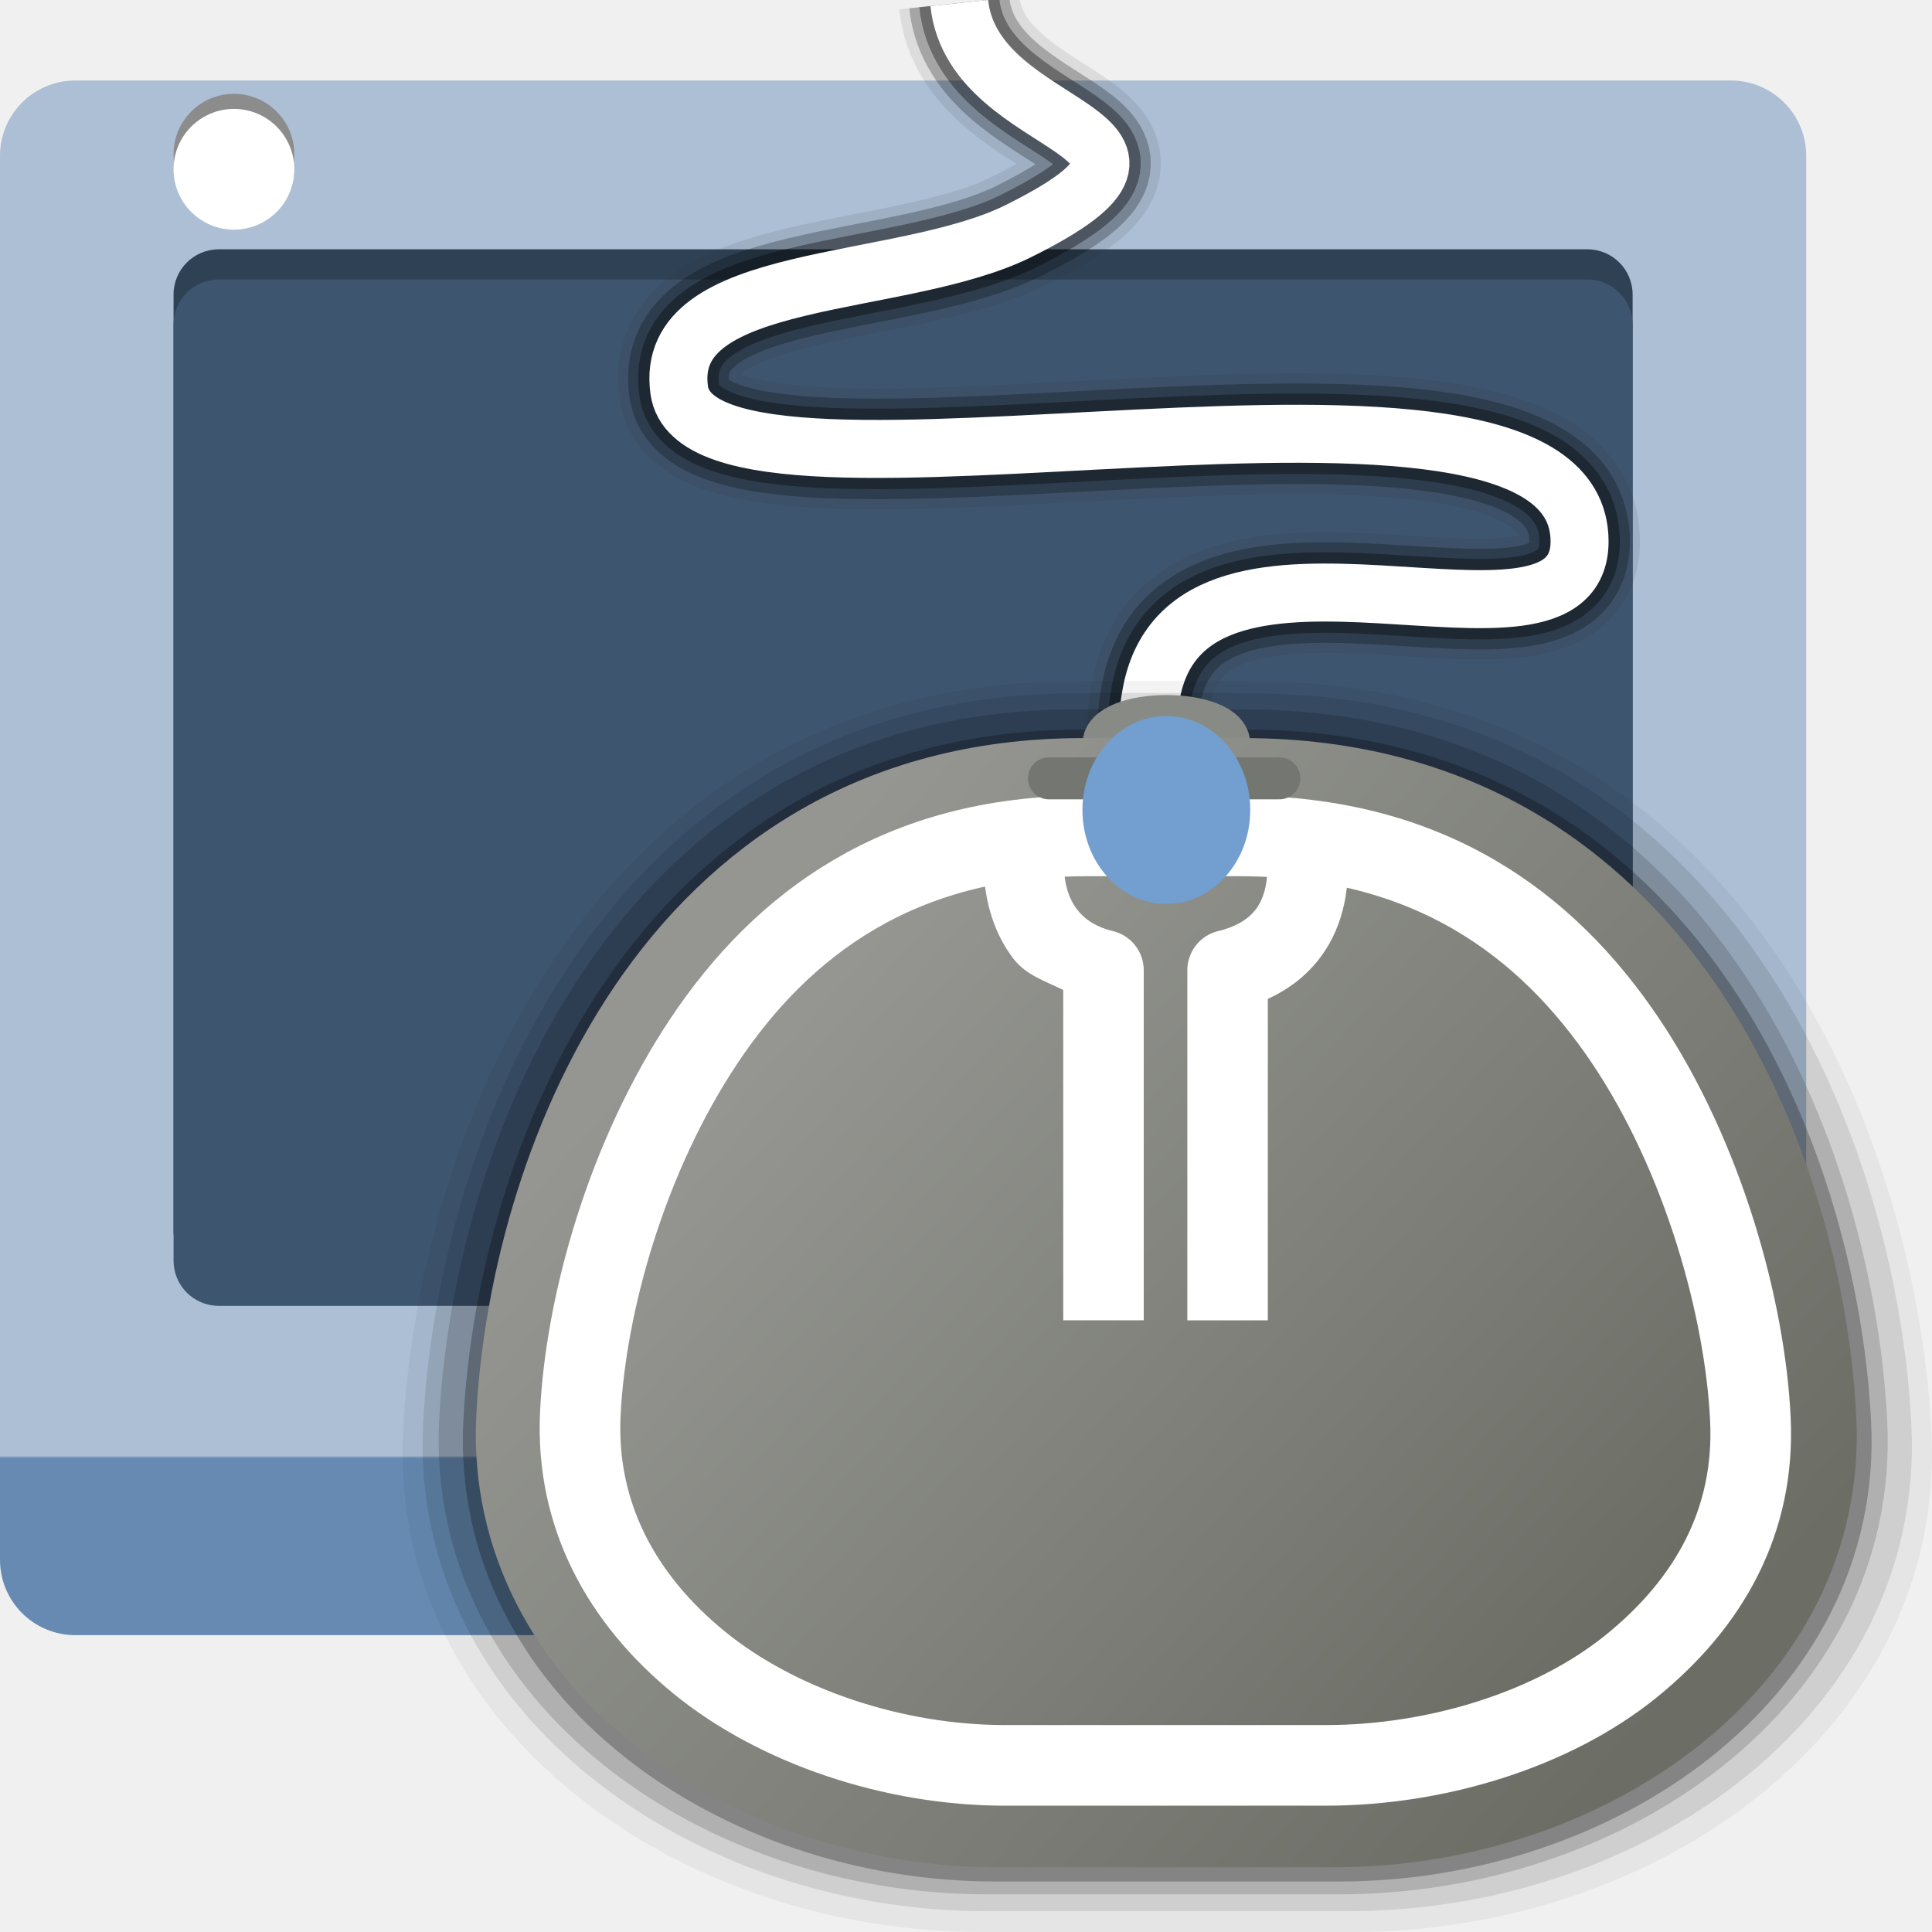
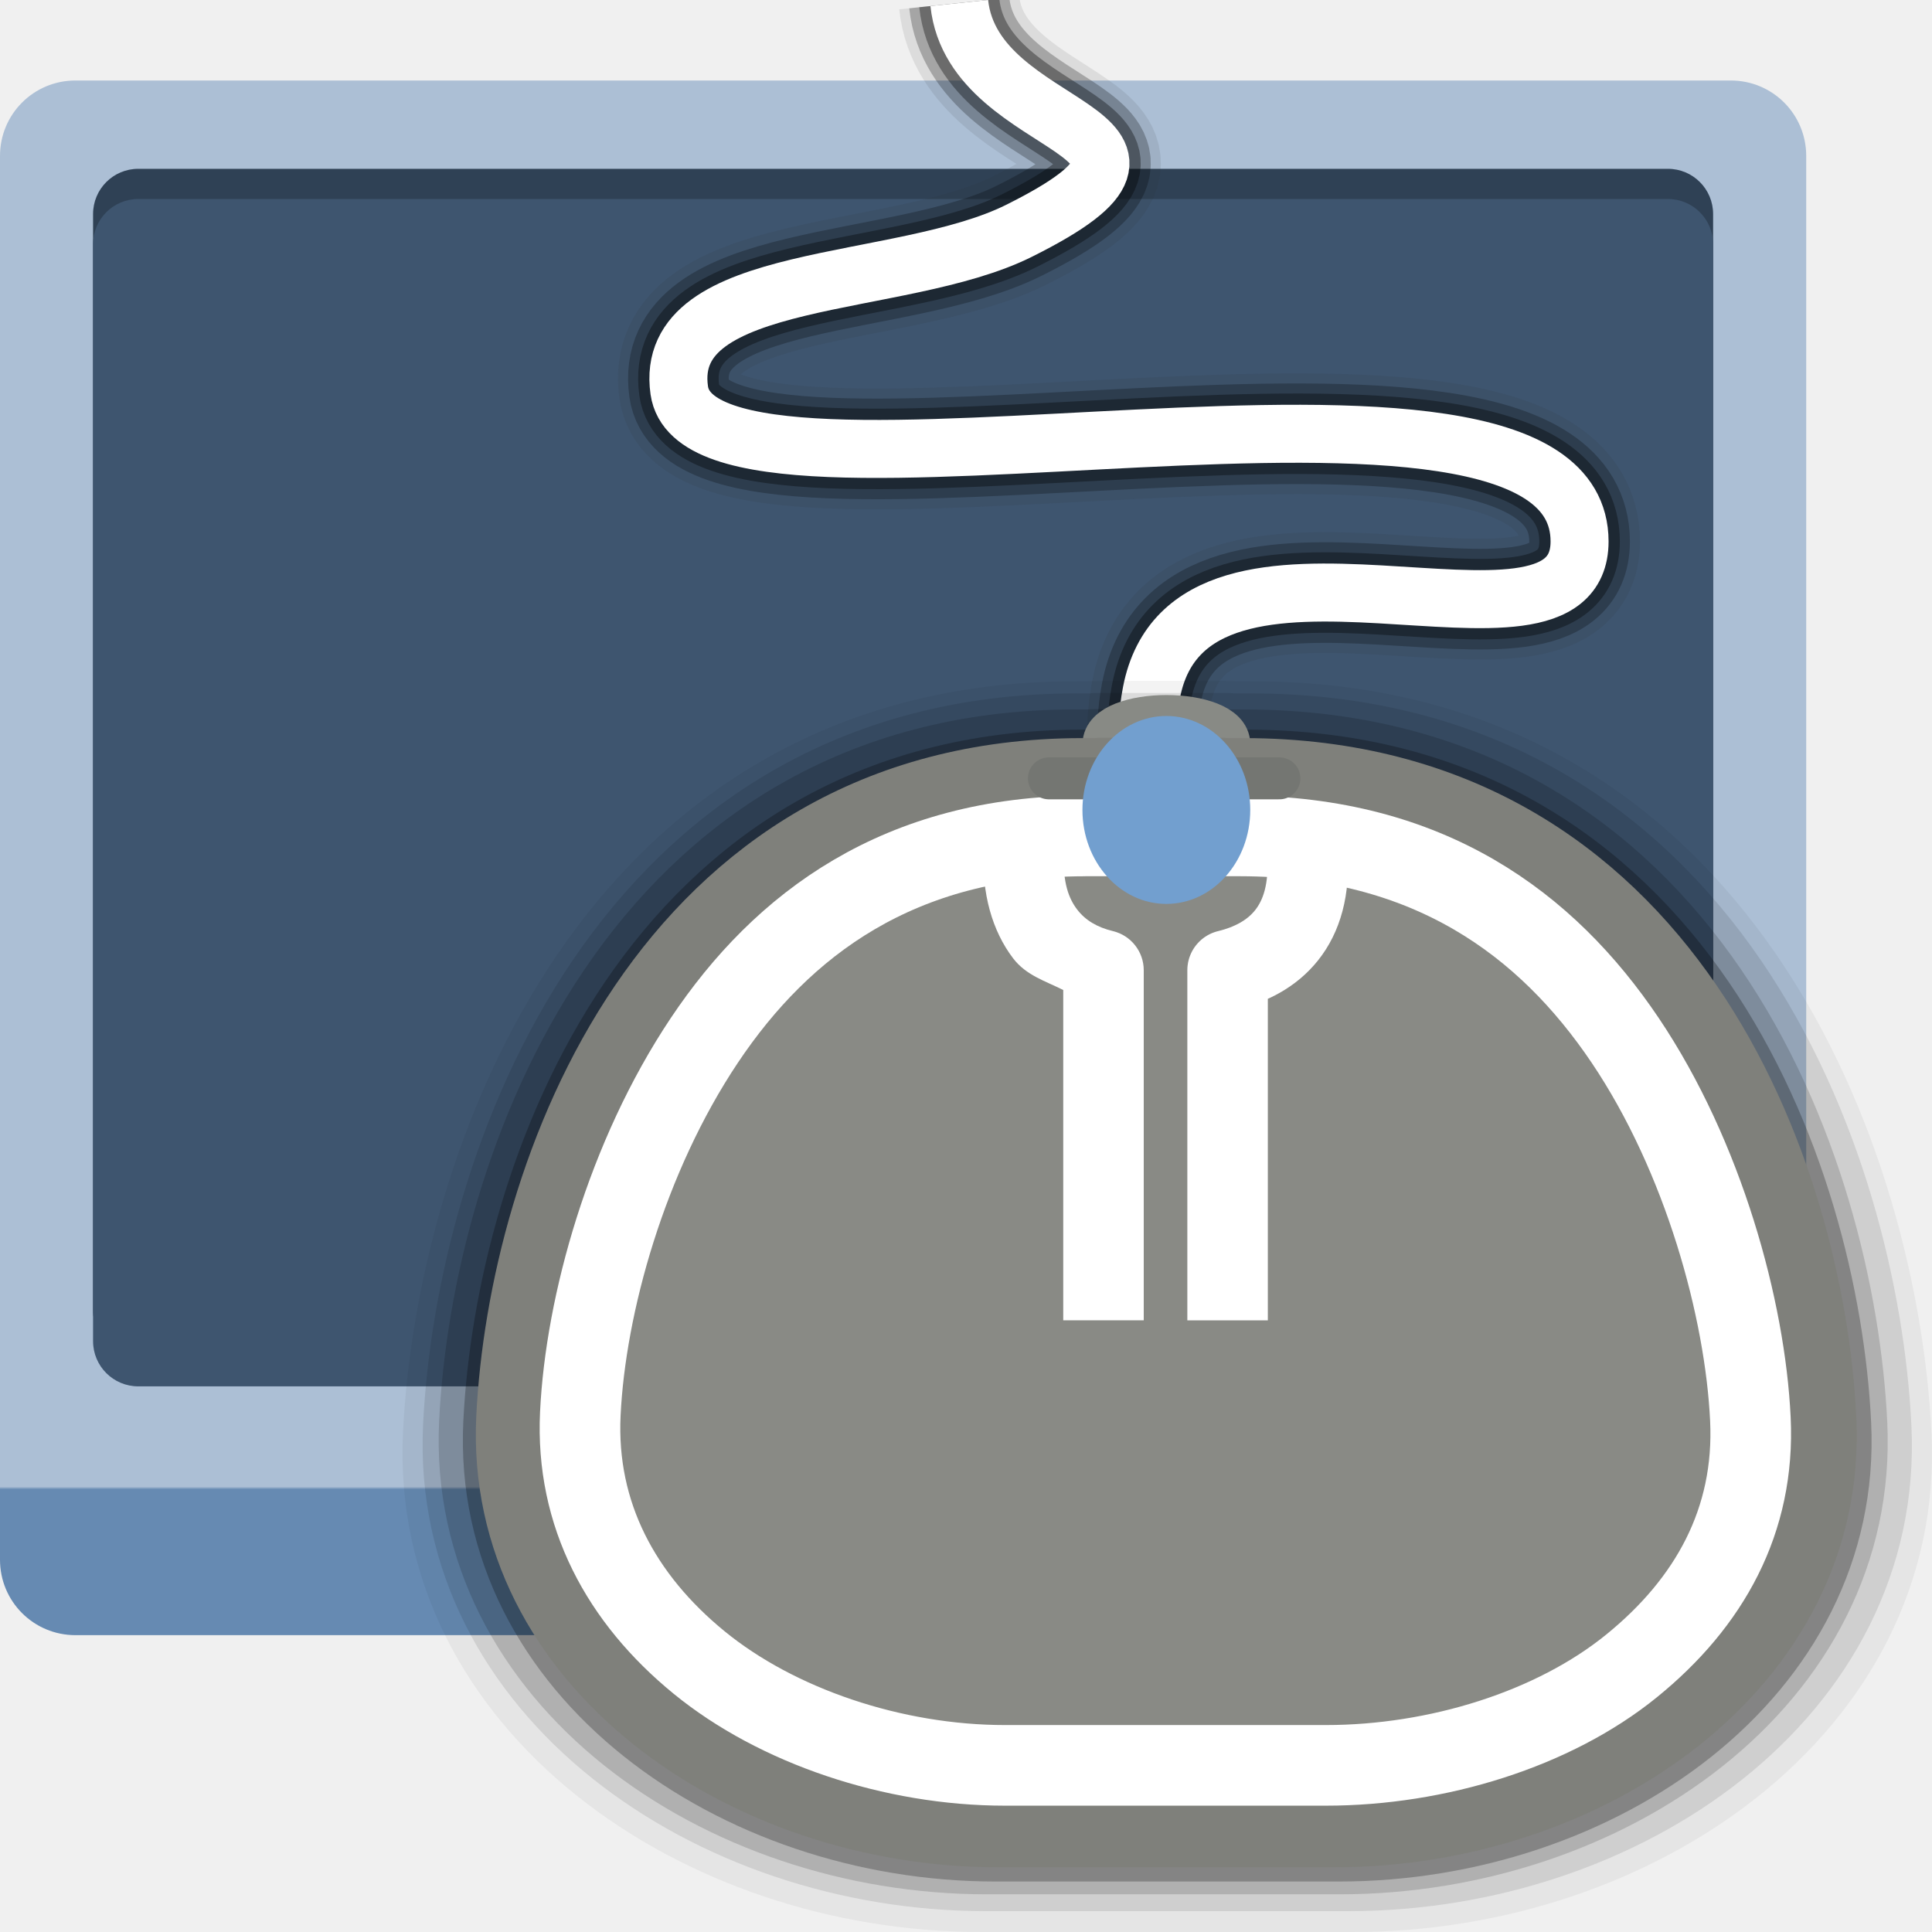
<svg xmlns="http://www.w3.org/2000/svg" xmlns:xlink="http://www.w3.org/1999/xlink" width="48" version="1.0" height="48">
  <defs>
-     <linearGradient id="linearGradient4171">
-       <stop offset="0" style="stop-color:#959691" />
-       <stop offset="1" style="stop-color:#6c6e66" />
-     </linearGradient>
+     <linearGradient gradientTransform="matrix(0.3715898,0,0,0.3894274,-3.344344,-10.11636)" xlink:href="#linearGradient5073-6" id="linearGradient1523-6" y1="38.817" x1="9" y2="120.989" x2="9" gradientUnits="userSpaceOnUse" />
+     <linearGradient gradientTransform="matrix(1.042152,0,0,-1.042152,3.96619,29.43097)" xlink:href="#linearGradient5052" id="linearGradient3101" y1="10.031" x1="23.499" y2="10.031" gradientUnits="userSpaceOnUse" x2="26" />
    <linearGradient id="linearGradient5073-6">
      <stop offset="0" style="stop-color:#acbfd5" />
      <stop offset="0.998" style="stop-color:#acbfd5" />
      <stop offset="1" style="stop-color:#668ab2" />
      <stop offset="1" style="stop-color:#668ab2" />
    </linearGradient>
    <linearGradient id="linearGradient5052">
      <stop offset="0" style="stop-color:#eeeeec" />
      <stop offset="1" style="stop-color:#888a85" />
    </linearGradient>
-     <linearGradient gradientTransform="translate(4.976708,-2.087494)" xlink:href="#linearGradient4171" id="linearGradient4177" y1="25.447" x1="16.477" y2="42.328" x2="35.336" gradientUnits="userSpaceOnUse" />
-     <linearGradient gradientTransform="translate(4.976708,-2.087494)" xlink:href="#linearGradient4171" id="linearGradient4193" y1="24.057" x1="14.515" y2="43.792" x2="37.106" gradientUnits="userSpaceOnUse" />
-     <linearGradient gradientTransform="matrix(1.042152,0,0,-1.042152,3.96619,29.43097)" xlink:href="#linearGradient5052" id="linearGradient3101" y1="10.031" x1="23.499" y2="10.031" gradientUnits="userSpaceOnUse" x2="26" />
-     <linearGradient gradientTransform="matrix(0.3715898,0,0,0.3894274,-3.344344,-10.11636)" xlink:href="#linearGradient5073-6" id="linearGradient1523-6" y1="38.817" x1="9" y2="119.007" x2="9" gradientUnits="userSpaceOnUse" />
  </defs>
  <path style="fill:url(#linearGradient1523-6)" d="m 1.875,2 h 41.125 c 1.039,0 1.875,0.836 1.875,1.875 v 34.875 c 0,1.039 -0.836,1.875 -1.875,1.875 H 1.875 C 0.836,40.625 0,39.789 0,38.75 V 3.875 C 0,2.836 0.836,2 1.875,2 Z" />
-   <path style="fill:#2f4155" d="m 5.437,6.194 h 34 c 0.623,0 1.125,0.502 1.125,1.125 v 23.25 c 0,0.623 -0.502,1.125 -1.125,1.125 h -34 c -0.623,0 -1.125,-0.502 -1.125,-1.125 V 7.319 c 0,-0.623 0.502,-1.125 1.125,-1.125 z" />
-   <path style="fill:#3e556f" d="m 5.437,6.944 h 34 c 0.623,0 1.125,0.502 1.125,1.125 v 23.25 c 0,0.623 -0.502,1.125 -1.125,1.125 h -34 c -0.623,0 -1.125,-0.502 -1.125,-1.125 V 8.069 c 0,-0.623 0.502,-1.125 1.125,-1.125 z" />
-   <path style="fill:#8c8c8c" d="m 7.312,3.831 c 0,0.828 -0.672,1.5 -1.5,1.5 -0.828,0 -1.5,-0.672 -1.5,-1.5 0,-0.828 0.672,-1.5 1.5,-1.5 0.828,0 1.5,0.672 1.5,1.5 z " />
-   <path style="fill:#fff" d="m 7.312,4.206 c 0,0.828 -0.672,1.5 -1.5,1.5 -0.828,0 -1.5,-0.672 -1.5,-1.5 0,-0.828 0.672,-1.5 1.5,-1.5 0.828,0 1.5,0.672 1.5,1.5 z " />
+   <path style="fill:#2f4155" d="m 3.437,4.194 h 38 c 0.623,0 1.125,0.502 1.125,1.125 v 27.25 c 0,0.623 -0.502,1.125 -1.125,1.125 h -38 c -0.623,0 -1.125,-0.502 -1.125,-1.125 V 5.319 c 0,-0.623 0.502,-1.125 1.125,-1.125 z" />
+   <path style="fill:#3e556f" d="m 3.437,4.944 h 38 c 0.623,0 1.125,0.502 1.125,1.125 v 27.25 c 0,0.623 -0.502,1.125 -1.125,1.125 h -38 c -0.623,0 -1.125,-0.502 -1.125,-1.125 V 6.069 c 0,-0.623 0.502,-1.125 1.125,-1.125 z" />
  <g style="fill:none">
    <path style="opacity:.1;stroke:#272727;stroke-width:3" d="m 32.438,22.366 c 0,0 -4.632,-0.99 -3.83,-5.159 0.976,-5.073 10.636,-0.183 10.636,-3.755 0,-5.737 -21.812,0.167 -22.368,-3.755 C 16.452,6.709 22.377,7.202 25.318,5.734 30.476,3.162 24.185,3.41 23.833,0.075" />
    <g style="stroke:#000">
      <path style="opacity:.25;stroke-width:2.5" d="m 32.438,22.366 c 0,0 -4.632,-0.99 -3.83,-5.159 0.976,-5.073 10.636,-0.183 10.636,-3.755 0,-5.737 -21.812,0.167 -22.368,-3.755 C 16.452,6.709 22.377,7.202 25.318,5.734 30.476,3.162 24.185,3.41 23.833,0.075" />
      <path style="opacity:.35;stroke-width:2" d="m 32.438,22.366 c 0,0 -4.632,-0.99 -3.83,-5.159 0.976,-5.073 10.636,-0.183 10.636,-3.755 0,-5.737 -21.812,0.167 -22.368,-3.755 C 16.452,6.709 22.377,7.202 25.318,5.734 30.476,3.162 24.185,3.41 23.833,0.075" />
    </g>
    <path style="stroke:#fff;stroke-width:1.441" d="m 32.438,22.366 c 0,0 -4.632,-0.99 -3.83,-5.159 0.976,-5.073 10.636,-0.183 10.636,-3.755 0,-5.737 -21.812,0.167 -22.368,-3.755 C 16.452,6.709 22.377,7.202 25.318,5.734 30.476,3.162 24.185,3.41 23.833,0.075" />
  </g>
  <g style="color:#000">
    <g style="stroke-linejoin:round">
-       <g style="stroke-linecap:round;stroke:#000">
+       <g style="stroke:#000;stroke-linecap:round">
        <path style="opacity:.05;stroke-width:2.215" d="m 26.678,18.035 c 11.395,-0.016 -7.099,-0.016 4.471,0 11.57,0.016 15.411,10.982 15.732,17.631 0.321,6.65 -6.306,11.226 -13.251,11.226 h -9.26 c -6.945,0 -13.575,-4.639 -13.251,-11.257 0.323,-6.618 4.165,-17.584 15.559,-17.6 z" />
        <path style="opacity:.1;stroke-width:2.157" d="m 26.739,18.306 c 11.095,-0.016 -6.912,-0.016 4.354,0 11.266,0.016 15.006,10.693 15.318,17.167 0.313,6.475 -6.14,10.93 -12.903,10.93 h -9.016 c -6.762,0 -13.218,-4.517 -12.903,-10.961 0.315,-6.444 4.055,-17.121 15.15,-17.137 z" />
        <path style="opacity:.15;stroke-width:2.099" d="m 26.7,18.676 c 10.795,-0.015 -6.725,-0.015 4.236,0 10.961,0.015 14.6,10.404 14.904,16.703 0.304,6.3 -5.974,10.635 -12.554,10.635 h -8.773 c -6.58,0 -12.86,-4.395 -12.554,-10.665 0.306,-6.27 3.945,-16.659 14.74,-16.674 z" />
        <path style="opacity:.25;stroke-width:2.04" d="m 26.861,19.147 c 10.495,-0.015 -6.538,-0.015 4.118,0 10.657,0.015 14.194,10.115 14.49,16.239 0.296,6.125 -5.808,10.34 -12.205,10.34 h -8.529 c -6.397,0 -12.503,-4.272 -12.205,-10.368 0.298,-6.096 3.836,-16.196 14.331,-16.211 z" />
      </g>
      <path style="fill:url(#linearGradient3101);stroke:#888a85;stroke-linecap:square;stroke-width:1.042" d="m 27.415,20.052 h 3.127 v -1.563 c 0,-0.933 -3.126,-0.933 -3.126,0 v 1.563 z" />
      <g style="stroke-linecap:round">
-         <path style="fill:url(#linearGradient4177);stroke:url(#linearGradient4193);stroke-width:2" d="m 26.88,19.338 c 10.288,-0.015 -6.409,-0.015 4.037,0 10.446,0.015 13.914,9.915 14.204,15.919 0.29,6.004 -5.694,10.135 -11.964,10.135 h -8.361 c -6.27,0 -12.256,-4.188 -11.964,-10.164 0.292,-5.975 3.76,-15.876 14.048,-15.89 z" />
+         <path style="fill:#898a85;stroke:#7f807b;stroke-width:2" d="m 26.88,19.338 c 10.288,-0.015 -6.409,-0.015 4.037,0 10.446,0.015 13.914,9.915 14.204,15.919 0.29,6.004 -5.694,10.135 -11.964,10.135 h -8.361 c -6.27,0 -12.256,-4.188 -11.964,-10.164 0.292,-5.975 3.76,-15.876 14.048,-15.89 z" />
        <path style="fill:none;stroke:#fff;stroke-width:2.003" d="m 26.945,20.769 c -4.599,0.007 -7.511,2.184 -9.446,5.079 -1.935,2.895 -2.951,6.566 -3.081,9.274 -0.121,2.507 1.016,4.601 2.952,6.183 1.936,1.582 4.822,2.555 7.598,2.555 h 7.97 c 2.778,0 5.663,-0.9 7.598,-2.471 1.935,-1.57 3.072,-3.607 2.952,-6.13 -0.129,-2.723 -1.16,-6.514 -3.111,-9.412 -1.951,-2.898 -4.885,-5.072 -9.564,-5.079 -0.21,-2.96e-4 -0.255,2.86e-4 -0.443,0 -0.362,-5.49e-4 -0.572,5.06e-4 -0.856,0 -0.44,0.001 -1.232,-0.002 -2.155,0 -0.177,2.73e-4 -0.216,-2.83e-4 -0.413,0 z" />
      </g>
      <path style="fill:none;stroke:#fff;stroke-linecap:square;stroke-width:2" d="m 32.479,21.174 c 0.136,1.862 -0.842,2.655 -1.98,2.931 v 7.699" />
    </g>
    <path style="fill:#fff;color-rendering:auto;solid-opacity:1;mix-blend-mode:normal;color-interpolation-filters:linearRGB;shape-rendering:auto;image-rendering:auto;line-height:normal;color-interpolation:sRGB;solid-color:#000000" d="m 24.483,20.127 -.045,1 c -0.05,1.071 0.212,2 0.734,2.684 0.324,0.424 0.804,0.564 1.244,0.785 v 7.207 1 h 2 v -1 -7.699 a 1,1 0 0,0 -0.766,-0.971 c -0.395,-0.096 -0.685,-0.27 -0.889,-0.537 -0.204,-0.267 -0.361,-0.664 -0.328,-1.375 l .047,-1 -1.998,-.094 z " />
  </g>
  <path style="fill:none;stroke:#747672;stroke-linecap:round;stroke-width:1.042" d="m 26.06,19.338 h 5.726" />
  <path style="fill:#729fcf;fill-rule:evenodd" d="m 31.062,20.123 a 2.084,2.334 0 0,1 -4.169,0 2.084,2.334 0 1,1 4.169,0 z " />
</svg>
